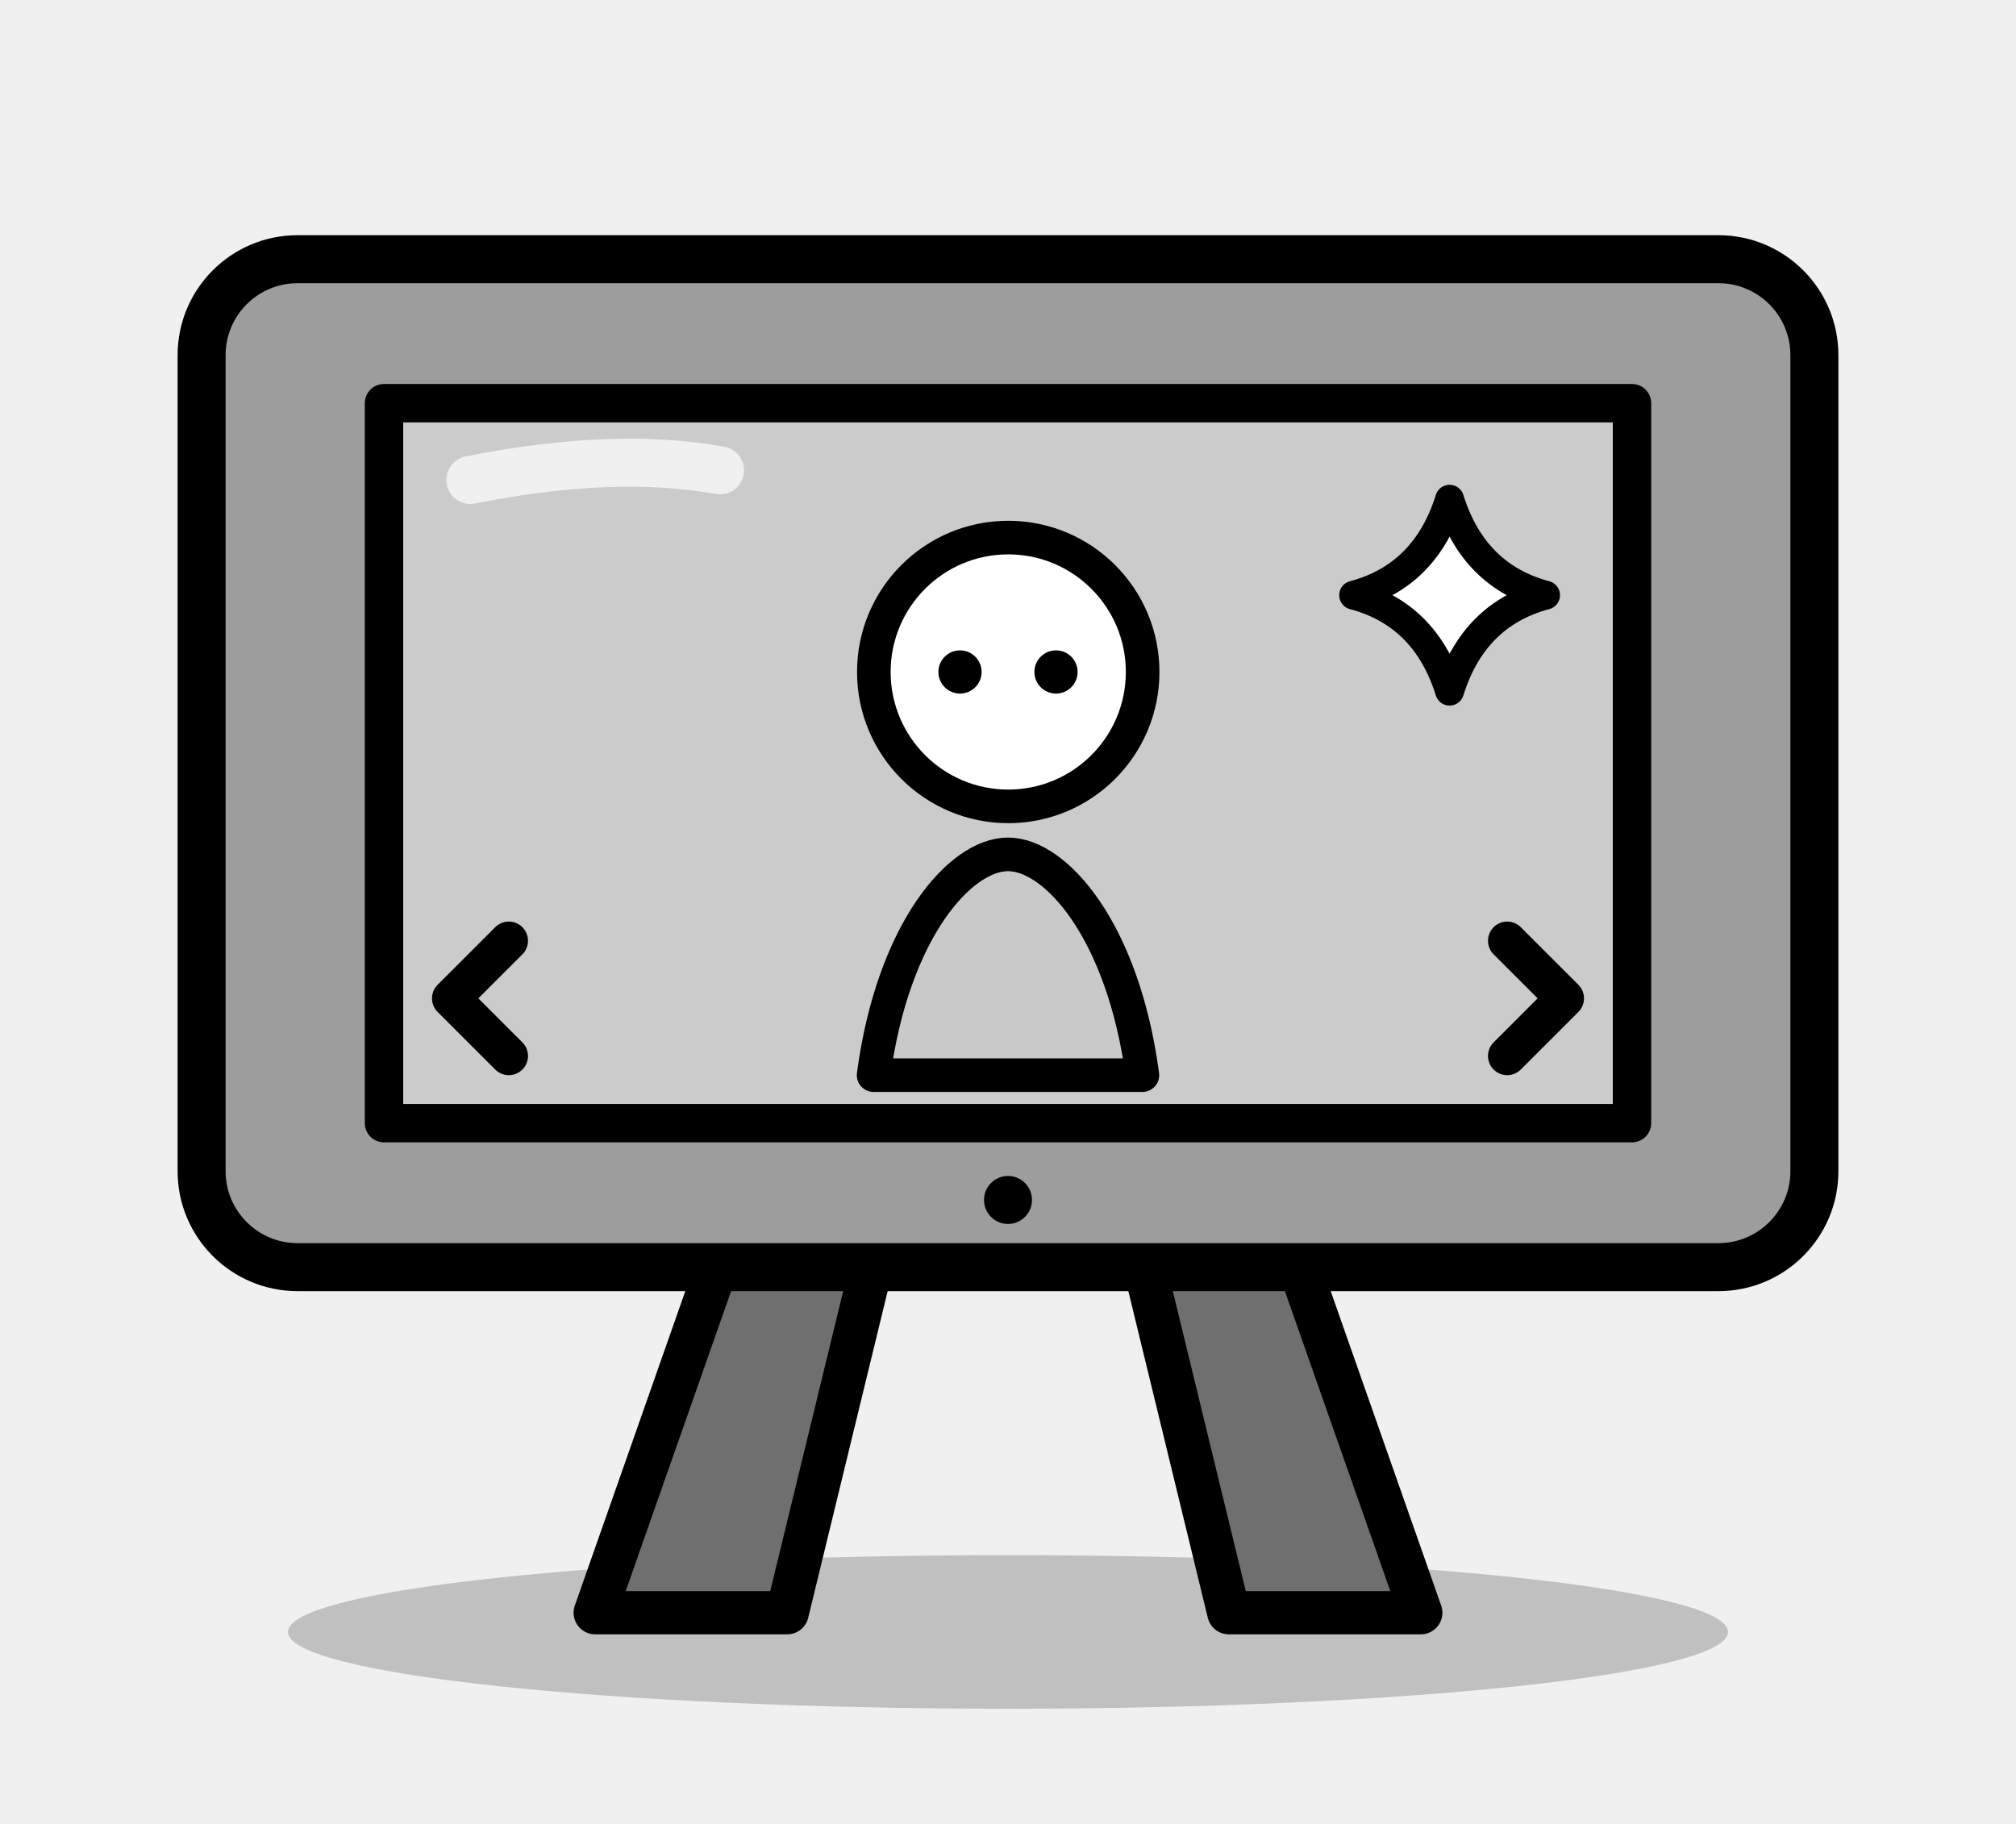
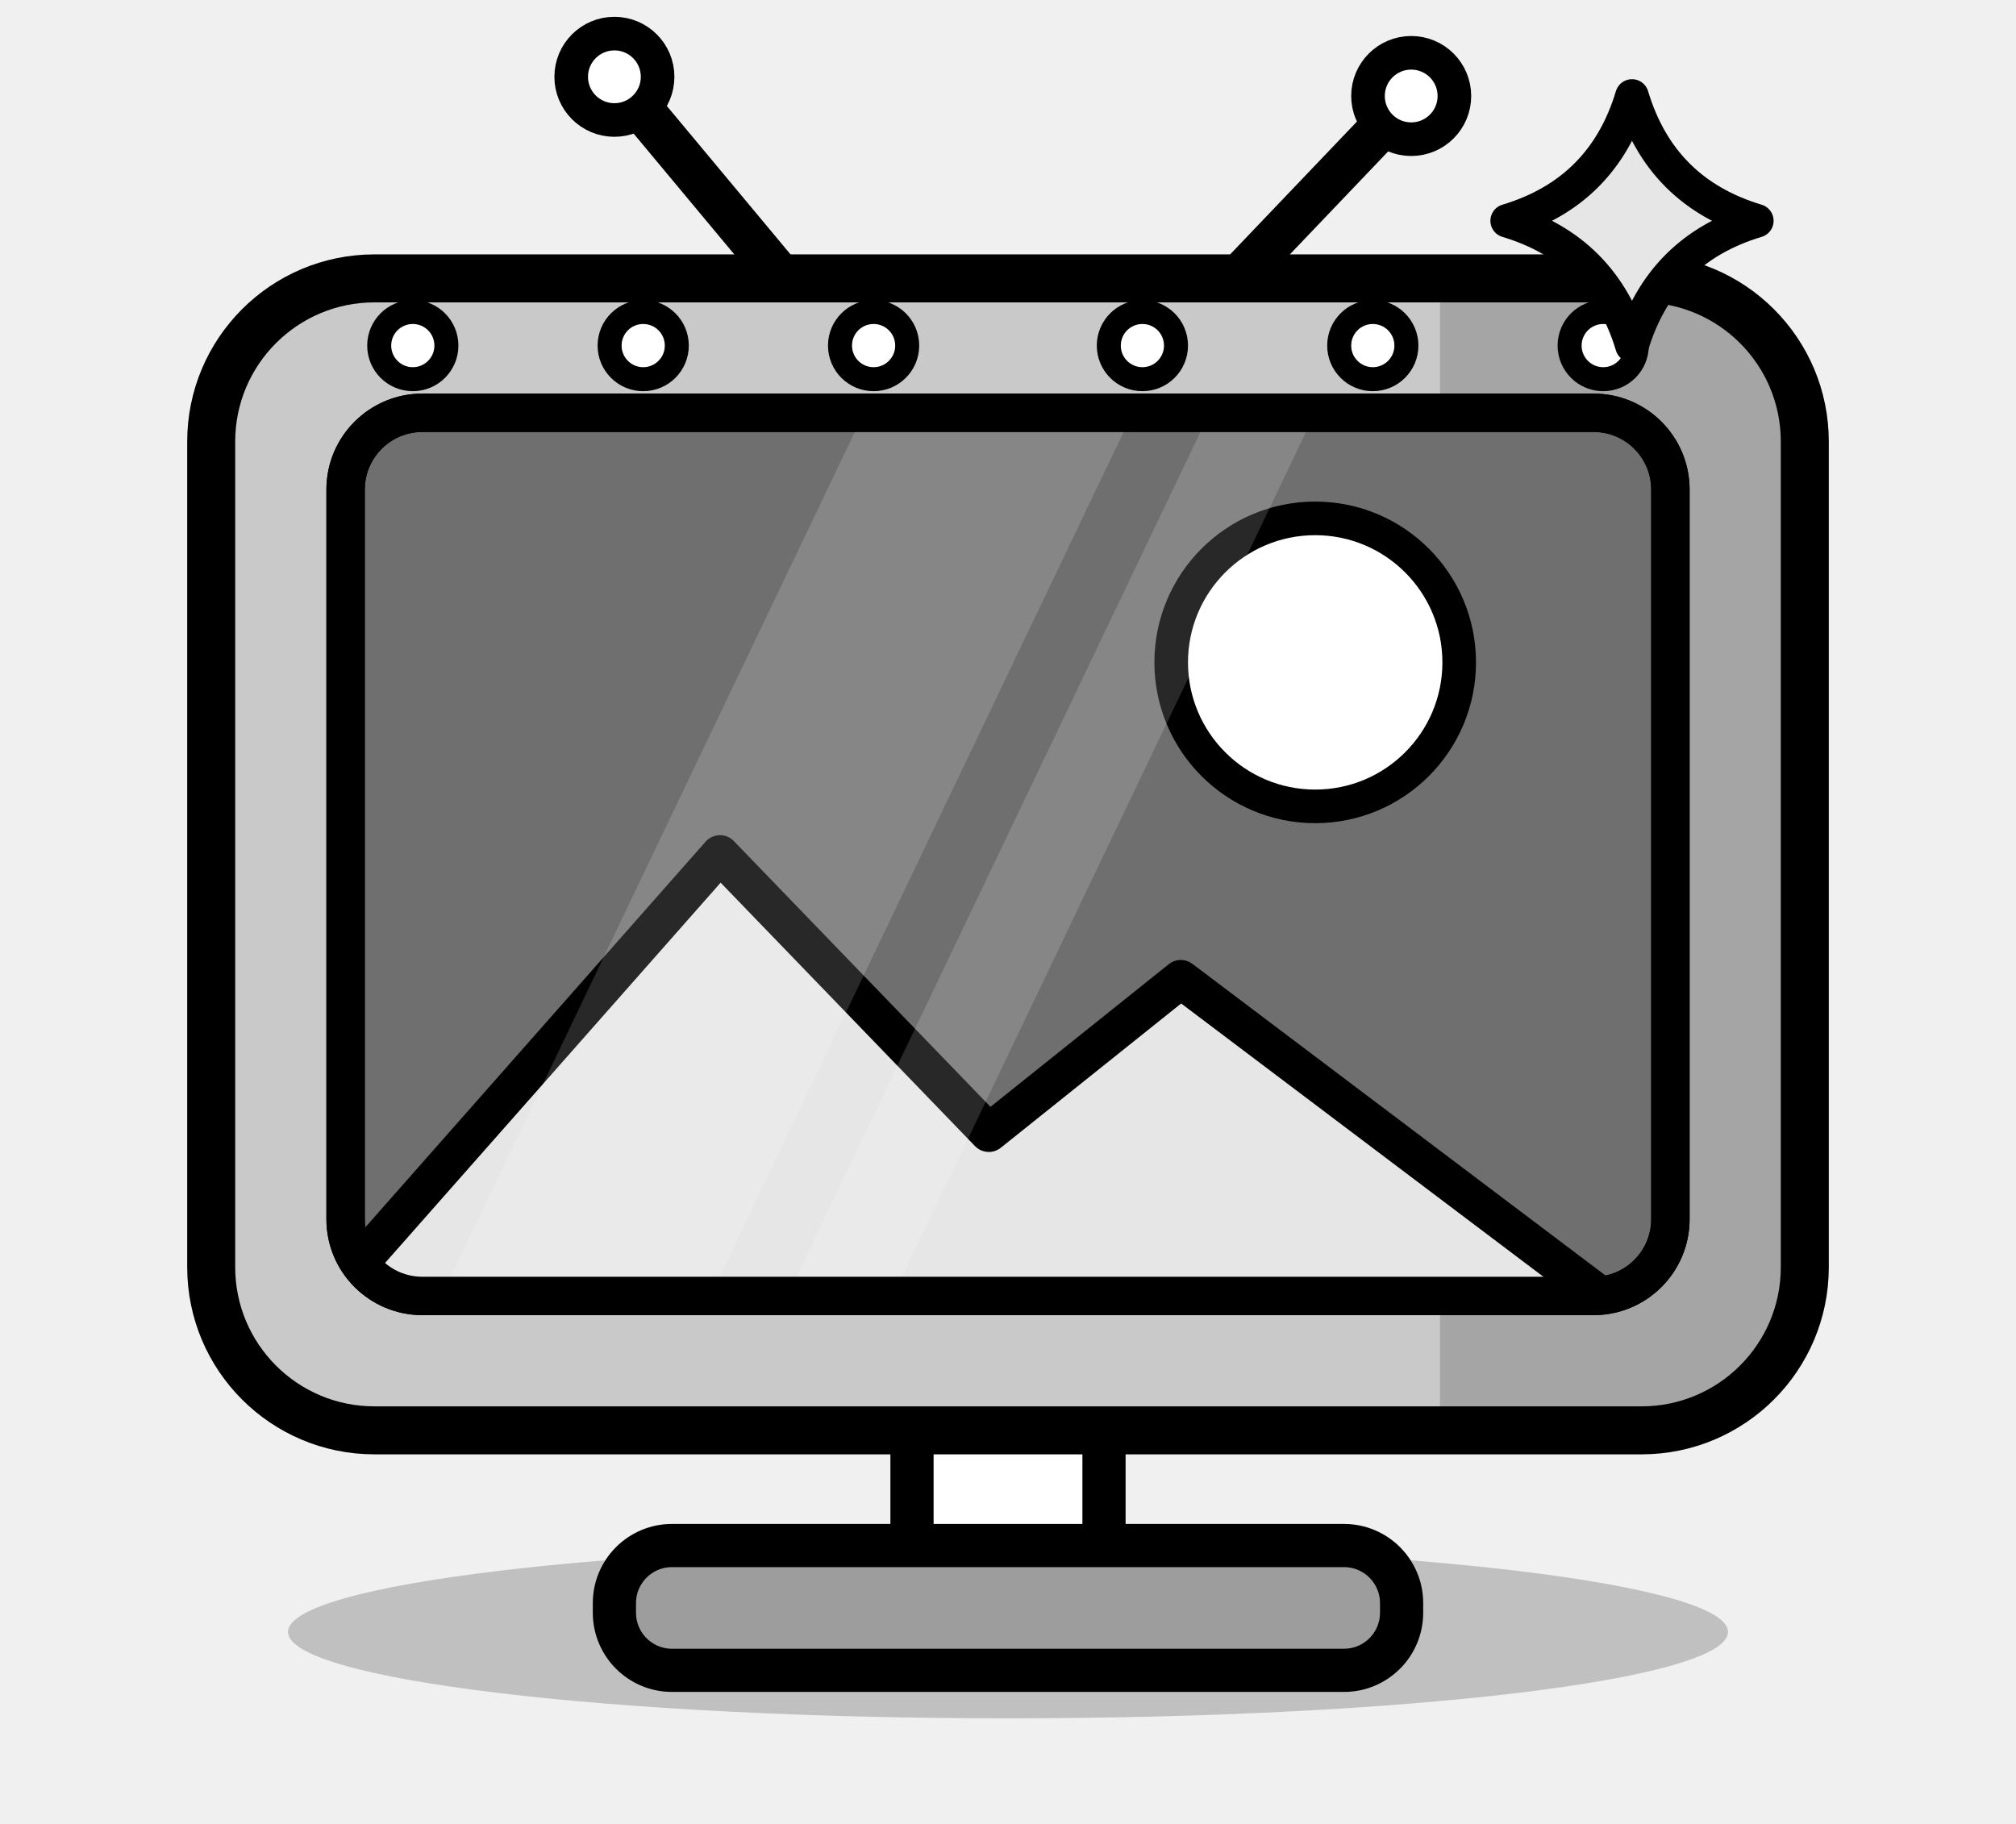
<svg xmlns="http://www.w3.org/2000/svg" viewBox="0 0 420 380">
  <g stroke-linecap="round" stroke-linejoin="round">
-     <ellipse cx="210" cy="340" rx="150" ry="16" opacity=".2" />
-     <path d="M150 262l-26 74h40l18-74zM270 262l26 74h-40l-18-74z" fill="#6f6f6f" stroke="#000" stroke-width="9" />
-     <path d="M62 54h296a20 20 0 0 1 20 20v170a20 20 0 0 1-20 20H62a20 20 0 0 1-20-20V74a20 20 0 0 1 20-20z" fill="#9d9d9d" stroke="#000" stroke-width="10" />
-     <path d="M80 84h260v150H80z" fill="#e6e6e6" stroke="#000" stroke-width="8" />
-     <path d="M80 84h260v150H80z" opacity=".12" />
-     <path d="M182 224c4-30 18-46 28-46s24 16 28 46z" fill="#c9c9c9" stroke="#000" stroke-width="7" />
-     <path d="M210 112a28 28 0 1 0 0.1 0z" fill="#ffffff" stroke="#000" stroke-width="7" />
-     <circle cx="200" cy="140" r="4.5" />
-     <circle cx="220" cy="140" r="4.5" />
-     <path d="M98 100q30-6 52-2" fill="none" stroke="#fff" stroke-width="10" stroke-opacity=".7" />
-     <path d="M302 104q5 16 20 20q-15 4-20 20q-5-16-20-20q15-4 20-20z" fill="#ffffff" stroke="#000" stroke-width="6" />
-     <path d="M106 196l-12 12 12 12M314 196l12 12-12 12" fill="none" stroke="#000" stroke-width="8" />
-     <circle cx="210" cy="250" r="5" fill="#000" />
+     <ellipse cx="210" cy="340" rx="150" ry="18" opacity=".2" />
+     <path d="M168 64L128 16M252 64L294 20" fill="none" stroke="#000" stroke-width="9" />
+     <path d="M119 16a9 9 0 1 0 18 0a9 9 0 1 0 -18 0zM285 20a9 9 0 1 0 18 0a9 9 0 1 0 -18 0z" fill="#ffffff" stroke="#000" stroke-width="7" />
+     <path d="M190 290h40v44h-40z" fill="#ffffff" stroke="#000" stroke-width="9" />
+     <path d="M140 322h140a12 12 0 0 1 12 12v2a12 12 0 0 1 -12 12h-140a12 12 0 0 1 -12 -12v-2a12 12 0 0 1 12 -12z" fill="#9d9d9d" stroke="#000" stroke-width="9" />
+     <path d="M78 58h264a34 34 0 0 1 34 34v172a34 34 0 0 1 -34 34h-264a34 34 0 0 1 -34 -34v-172a34 34 0 0 1 34 -34z" fill="#c9c9c9" stroke="#000" stroke-width="10" />
+     <path d="M300 58h42a34 34 0 0 1 34 34v172a34 34 0 0 1-34 34h-42z" opacity=".18" />
+     <path d="M88 86h244a16 16 0 0 1 16 16v152a16 16 0 0 1 -16 16h-244a16 16 0 0 1 -16 -16v-152a16 16 0 0 1 16 -16z" fill="#6f6f6f" stroke="#000" stroke-width="8" />
+     <clipPath id="tab-display-g">
+       <path d="M88 86h244a16 16 0 0 1 16 16v152a16 16 0 0 1 -16 16h-244a16 16 0 0 1 -16 -16v-152a16 16 0 0 1 16 -16z" />
+     </clipPath>
+     <g clip-path="url(#tab-display-g)">
+       <path d="M244 138a30 30 0 1 0 60 0a30 30 0 1 0 -60 0z" fill="#ffffff" stroke="#000" stroke-width="7" />
+       <path d="M60 280L150 178L206 236L246 204L360 290z" fill="#e6e6e6" stroke="#000" stroke-width="8" />
+       <path d="M92 270L180 86h56L148 270zM252 86h22L186 270h-22z" fill="#fff" opacity=".16" />
+     </g>
+     <path d="M88 86h244a16 16 0 0 1 16 16v152a16 16 0 0 1 -16 16h-244a16 16 0 0 1 -16 -16v-152a16 16 0 0 1 16 -16z" fill="none" stroke="#000" stroke-width="8" />
+     <path d="M79 72a7 7 0 1 0 14 0a7 7 0 1 0 -14 0zM127 72a7 7 0 1 0 14 0a7 7 0 1 0 -14 0zM175 72a7 7 0 1 0 14 0a7 7 0 1 0 -14 0zM231 72a7 7 0 1 0 14 0a7 7 0 1 0 -14 0zM279 72a7 7 0 1 0 14 0a7 7 0 1 0 -14 0zM327 72a7 7 0 1 0 14 0a7 7 0 1 0 -14 0z" fill="#ffffff" stroke="#000" stroke-width="5" />
+     <path d="M340 20q6 20 26 26q-20 6 -26 26q-6 -20 -26 -26q20 -6 26 -26z" fill="#e6e6e6" stroke="#000" stroke-width="7" />
  </g>
</svg>
